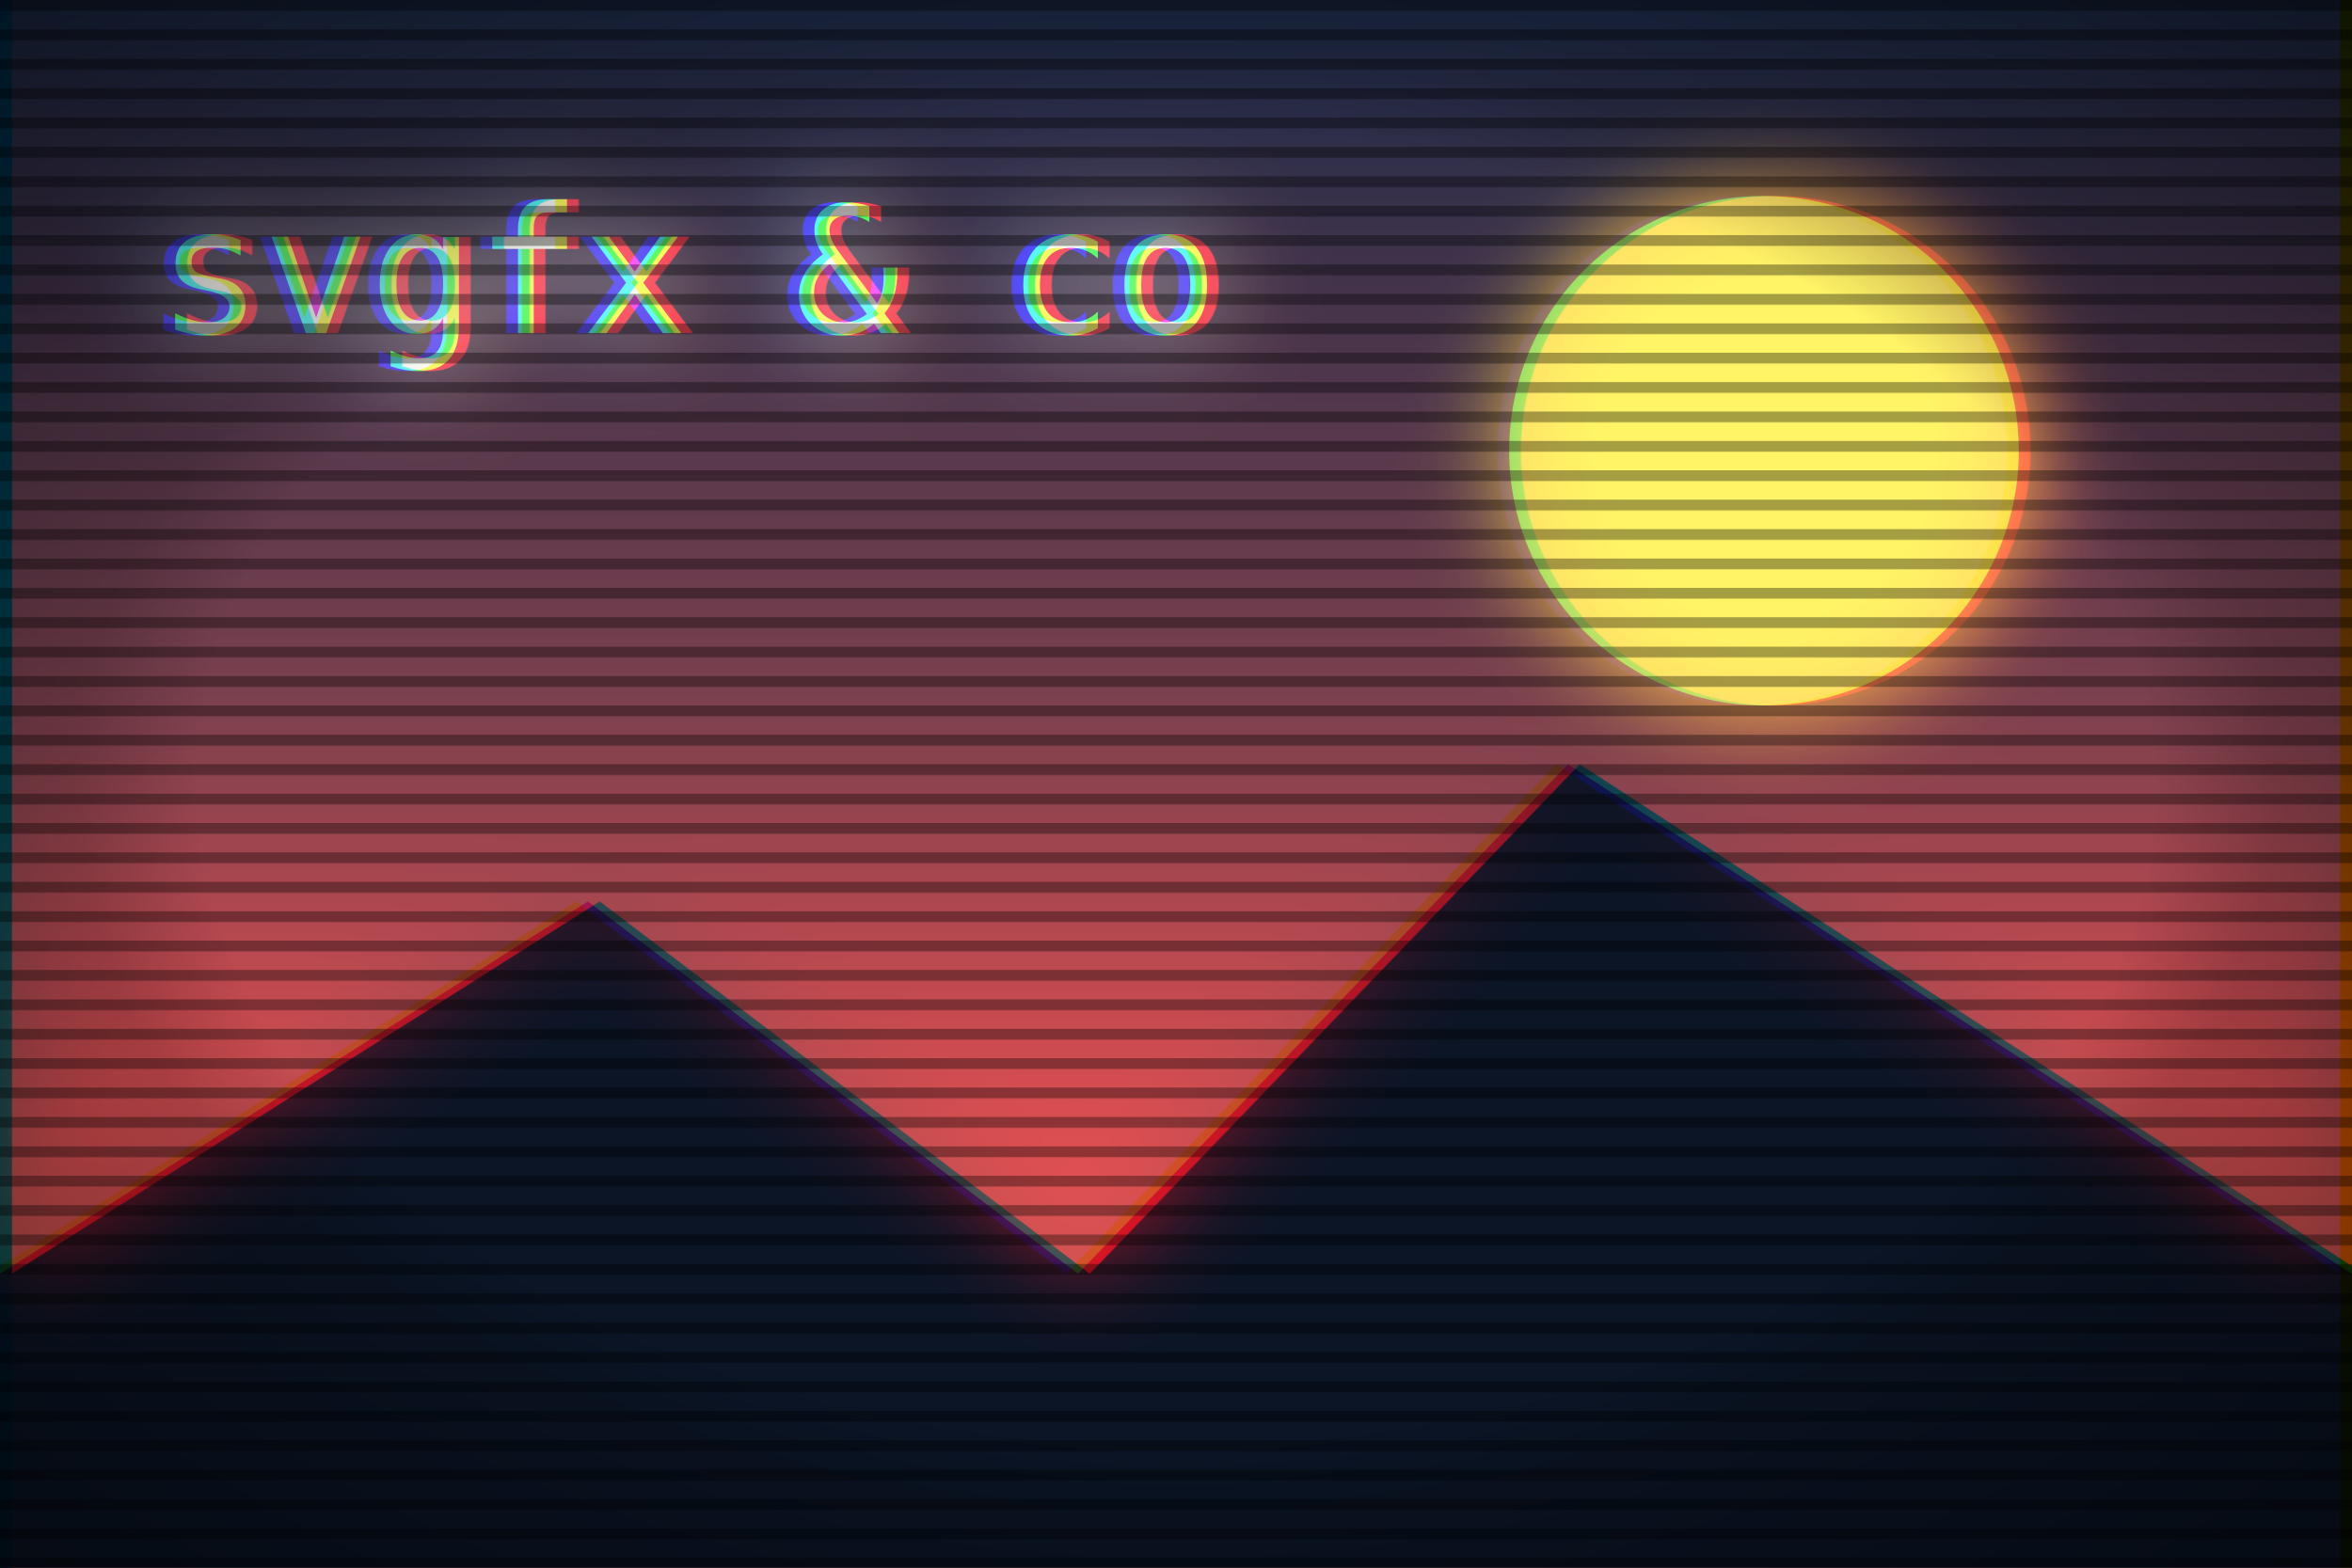
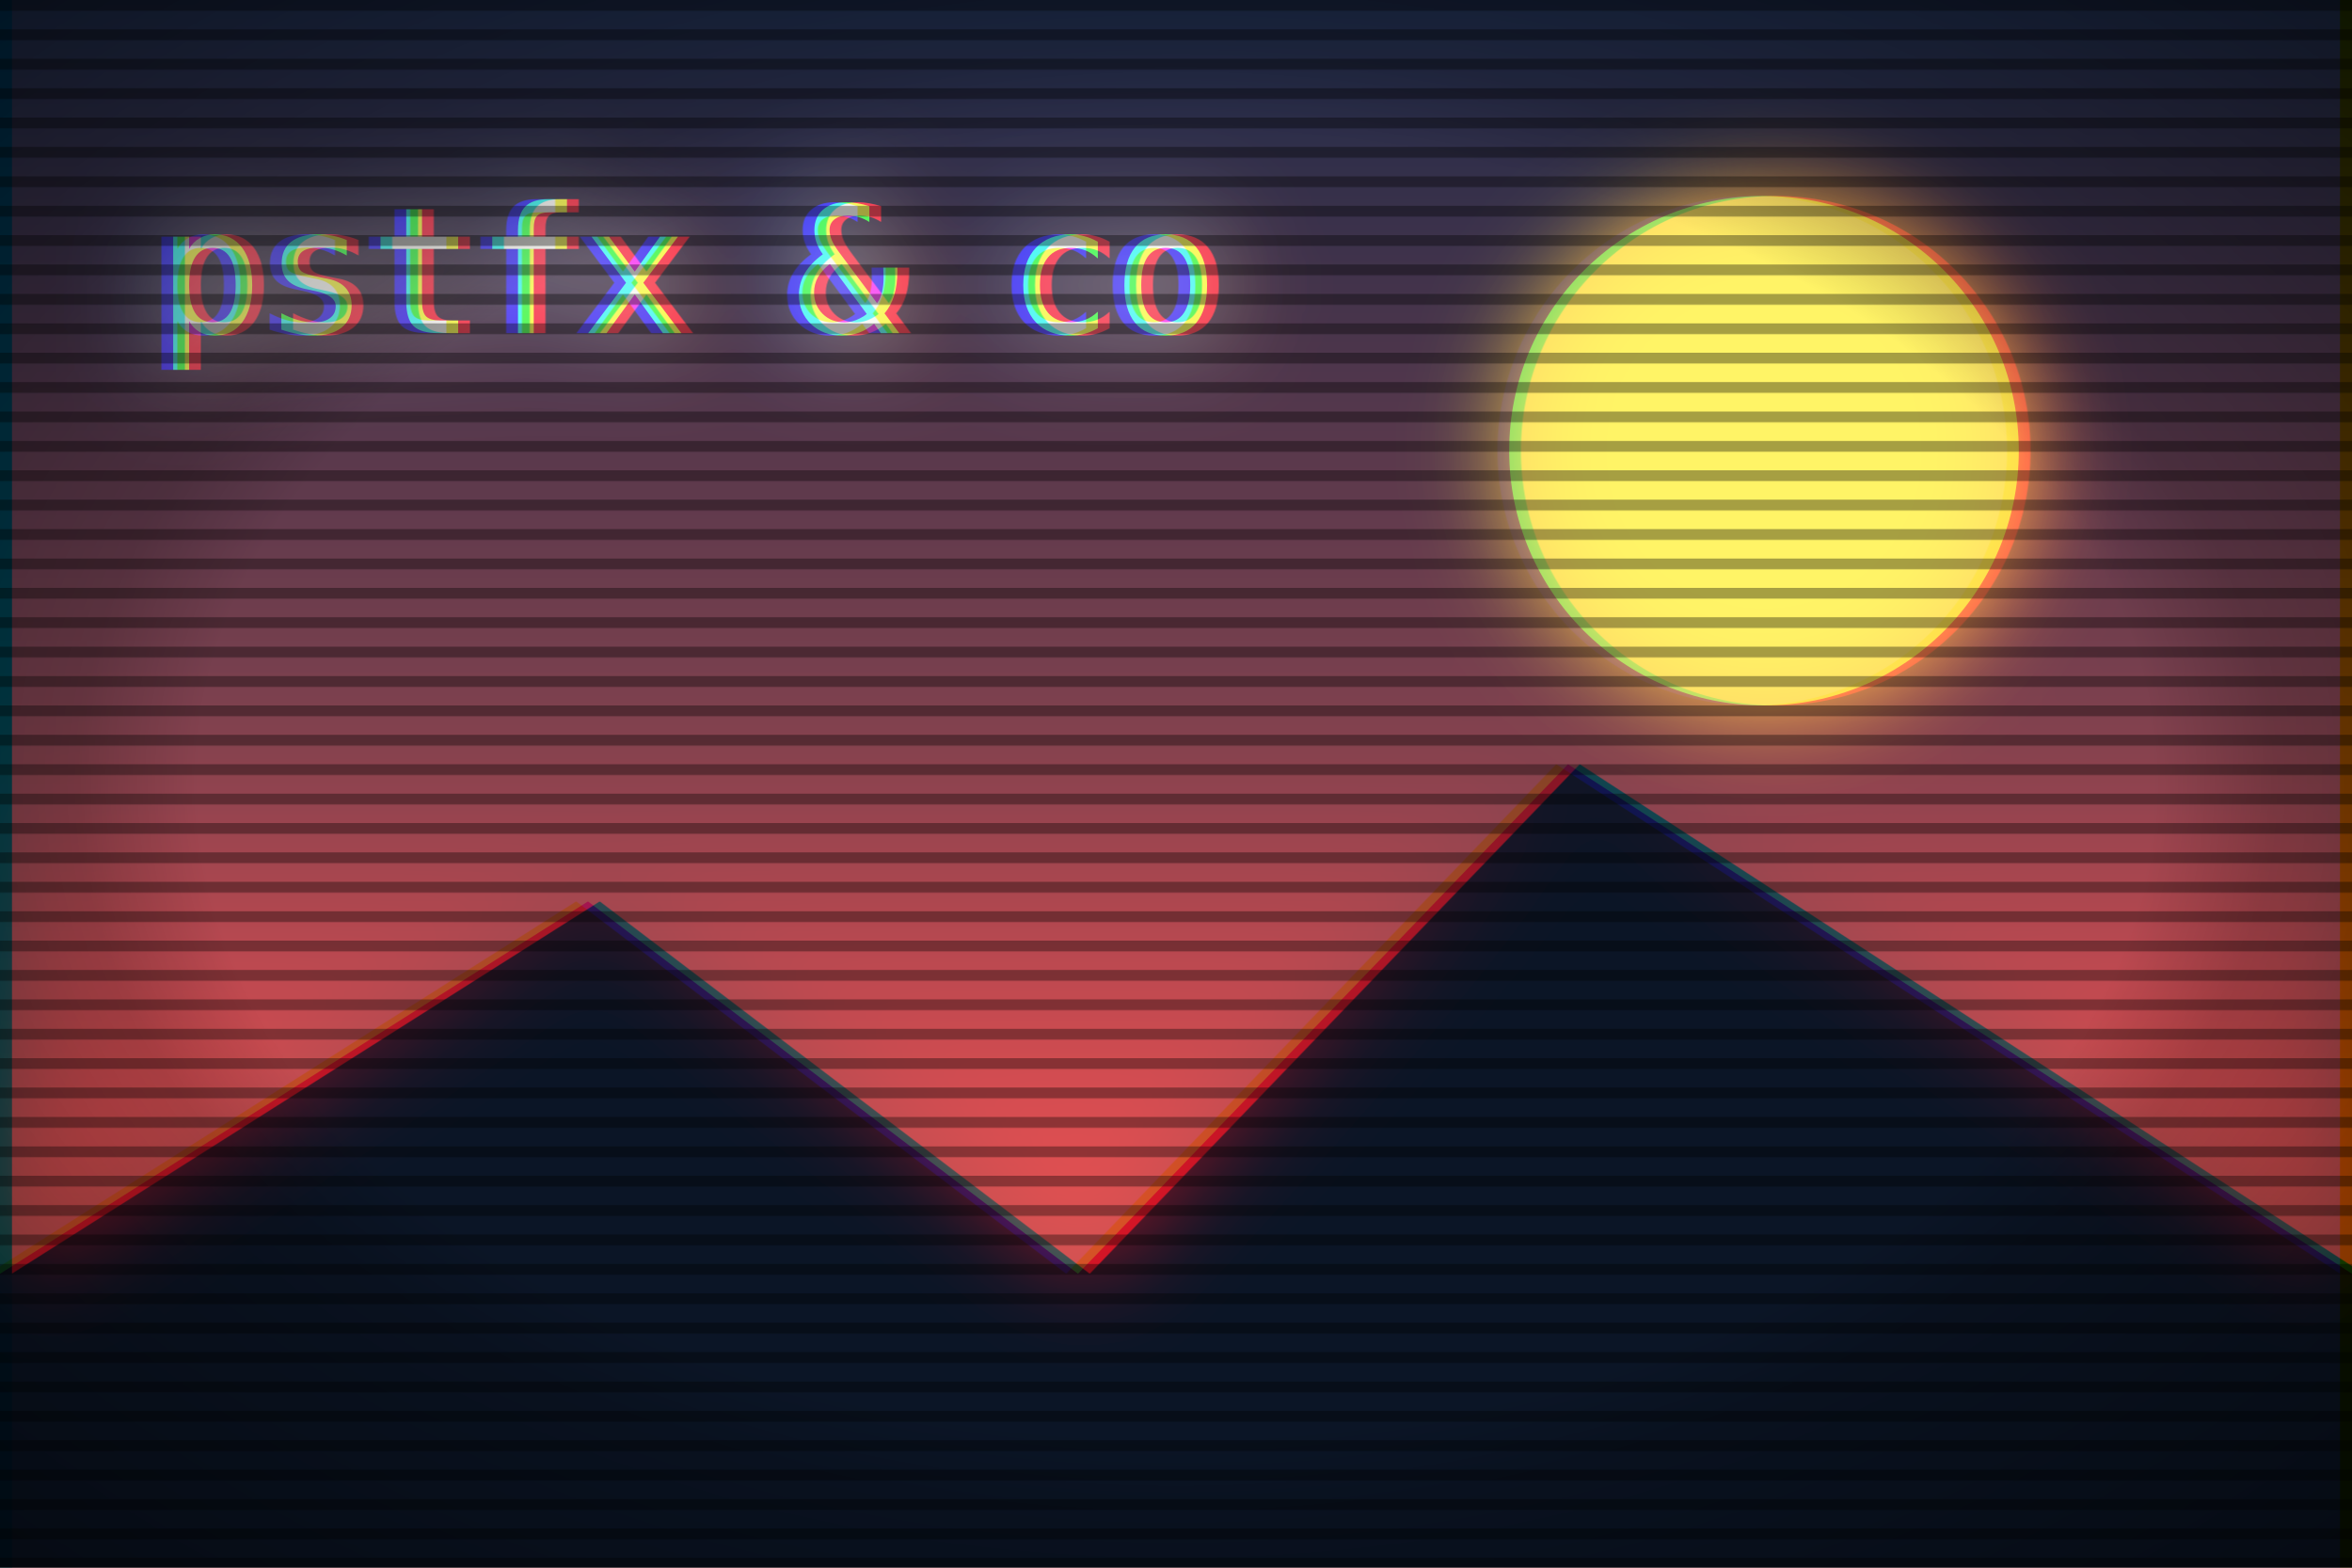
<svg xmlns="http://www.w3.org/2000/svg" viewBox="0 0 240 160" width="240" height="160">
  <defs>
    <linearGradient id="sky" x1="0" y1="0" x2="0" y2="1">
      <stop offset="0" stop-color="#1b2a49" />
      <stop offset="1" stop-color="#f25c54" />
    </linearGradient>
  </defs>
  <defs>
-     <filter id="svgfx-mu8lz6-filter-0" color-interpolation-filters="sRGB" x="-35%" y="-35%" width="170%" height="170%">
-       <feOffset in="SourceGraphic" dx="1.2" dy="0" result="svgfx-mu8lz6-chroma-shift-red-0" />
-       <feColorMatrix type="matrix" values="1 0 0 0 0  0 0 0 0 0  0 0 0 0 0  0 0 0 1 0" in="svgfx-mu8lz6-chroma-shift-red-0" result="svgfx-mu8lz6-chroma-red-0" />
-       <feOffset in="SourceGraphic" dx="-1.2" dy="0" result="svgfx-mu8lz6-chroma-shift-blue-0" />
-       <feColorMatrix type="matrix" values="0 0 0 0 0  0 0 0 0 0  0 0 1 0 0  0 0 0 1 0" in="svgfx-mu8lz6-chroma-shift-blue-0" result="svgfx-mu8lz6-chroma-blue-0" />
-       <feColorMatrix type="matrix" values="0 0 0 0 0  0 1 0 0 0  0 0 0 0 0  0 0 0 1 0" in="SourceGraphic" result="svgfx-mu8lz6-chroma-green-0" />
-       <feBlend in="svgfx-mu8lz6-chroma-red-0" in2="svgfx-mu8lz6-chroma-green-0" mode="screen" result="svgfx-mu8lz6-chroma-combined-0" />
-       <feBlend in="svgfx-mu8lz6-chroma-combined-0" in2="svgfx-mu8lz6-chroma-blue-0" mode="screen" result="svgfx-pass-0" />
-       <feComponentTransfer in="svgfx-pass-0" result="svgfx-mu8lz6-bloom-bright-1">
+     <filter id="pstfx-1itiex-filter-0" color-interpolation-filters="sRGB" x="-35%" y="-35%" width="170%" height="170%">
+       <feOffset in="SourceGraphic" dx="1.2" dy="0" result="pstfx-1itiex-chroma-shift-red-0" />
+       <feColorMatrix type="matrix" values="1 0 0 0 0  0 0 0 0 0  0 0 0 0 0  0 0 0 1 0" in="pstfx-1itiex-chroma-shift-red-0" result="pstfx-1itiex-chroma-red-0" />
+       <feOffset in="SourceGraphic" dx="-1.2" dy="0" result="pstfx-1itiex-chroma-shift-blue-0" />
+       <feColorMatrix type="matrix" values="0 0 0 0 0  0 0 0 0 0  0 0 1 0 0  0 0 0 1 0" in="pstfx-1itiex-chroma-shift-blue-0" result="pstfx-1itiex-chroma-blue-0" />
+       <feColorMatrix type="matrix" values="0 0 0 0 0  0 1 0 0 0  0 0 0 0 0  0 0 0 1 0" in="SourceGraphic" result="pstfx-1itiex-chroma-green-0" />
+       <feBlend in="pstfx-1itiex-chroma-red-0" in2="pstfx-1itiex-chroma-green-0" mode="screen" result="pstfx-1itiex-chroma-combined-0" />
+       <feBlend in="pstfx-1itiex-chroma-combined-0" in2="pstfx-1itiex-chroma-blue-0" mode="screen" result="pstfx-pass-0" />
+       <feComponentTransfer in="pstfx-pass-0" result="pstfx-1itiex-bloom-bright-1">
        <feFuncR type="linear" slope="2" intercept="-1" />
        <feFuncG type="linear" slope="2" intercept="-1" />
        <feFuncB type="linear" slope="2" intercept="-1" />
      </feComponentTransfer>
-       <feGaussianBlur in="svgfx-mu8lz6-bloom-bright-1" stdDeviation="5" result="svgfx-mu8lz6-bloom-spread-1" />
-       <feComponentTransfer in="svgfx-mu8lz6-bloom-spread-1" result="svgfx-mu8lz6-bloom-boost-1">
+       <feGaussianBlur in="pstfx-1itiex-bloom-bright-1" stdDeviation="5" result="pstfx-1itiex-bloom-spread-1" />
+       <feComponentTransfer in="pstfx-1itiex-bloom-spread-1" result="pstfx-1itiex-bloom-boost-1">
        <feFuncR type="linear" slope="1.2" />
        <feFuncG type="linear" slope="1.2" />
        <feFuncB type="linear" slope="1.2" />
      </feComponentTransfer>
-       <feBlend in="svgfx-pass-0" in2="svgfx-mu8lz6-bloom-boost-1" mode="screen" result="svgfx-out-1" />
+       <feBlend in="pstfx-pass-0" in2="pstfx-1itiex-bloom-boost-1" mode="screen" result="pstfx-out-1" />
    </filter>
-     <clipPath id="svgfx-mu8lz6-clip" clipPathUnits="userSpaceOnUse">
+     <clipPath id="pstfx-1itiex-clip" clipPathUnits="userSpaceOnUse">
      <rect width="240" height="160" />
    </clipPath>
-     <pattern id="svgfx-mu8lz6-scanlines-2" patternUnits="userSpaceOnUse" width="3" height="3">
+     <pattern id="pstfx-1itiex-scanlines-2" patternUnits="userSpaceOnUse" width="3" height="3">
      <rect x="0" y="0" width="3" height="1.1" fill="#000000" />
    </pattern>
-     <radialGradient id="svgfx-mu8lz6-vignette-3" cx="50%" cy="50%" r="75%">
+     <radialGradient id="pstfx-1itiex-vignette-3" cx="50%" cy="50%" r="75%">
      <stop offset="0.55" stop-color="#000000" stop-opacity="0" />
      <stop offset="0.618" stop-color="#000000" stop-opacity="0.193" />
      <stop offset="1" stop-color="#000000" stop-opacity="0.55" />
    </radialGradient>
  </defs>
-   <g>
+   <g clip-path="url(#pstfx-1itiex-clip)">
    <g>
-       <g filter="url(#svgfx-mu8lz6-filter-0)">
+       <g filter="url(#pstfx-1itiex-filter-0)">
        <rect width="240" height="160" fill="url(#sky)" />
        <circle cx="180" cy="46" r="26" fill="#ffd166" />
        <path d="M0 130 L60 92 L110 130 L160 78 L240 130 L240 160 L0 160 Z" fill="#0b1526" />
-         <text x="16" y="34" font-family="monospace" font-size="18" fill="#f7f7f2">svgfx &amp; co</text>
+         <text x="16" y="34" font-family="monospace" font-size="18" fill="#f7f7f2">pstfx &amp; co</text>
      </g>
-       <rect x="0" y="0" width="240" height="160" fill="url(#svgfx-mu8lz6-scanlines-2)" opacity="0.35" style="mix-blend-mode:multiply" clip-path="url(#svgfx-mu8lz6-clip)" />
+       <rect x="0" y="0" width="240" height="160" fill="url(#pstfx-1itiex-scanlines-2)" opacity="0.35" style="mix-blend-mode:multiply" clip-path="url(#pstfx-1itiex-clip)" />
    </g>
-     <rect x="0" y="0" width="240" height="160" fill="url(#svgfx-mu8lz6-vignette-3)" clip-path="url(#svgfx-mu8lz6-clip)" />
+     <rect x="0" y="0" width="240" height="160" fill="url(#pstfx-1itiex-vignette-3)" clip-path="url(#pstfx-1itiex-clip)" />
  </g>
</svg>
